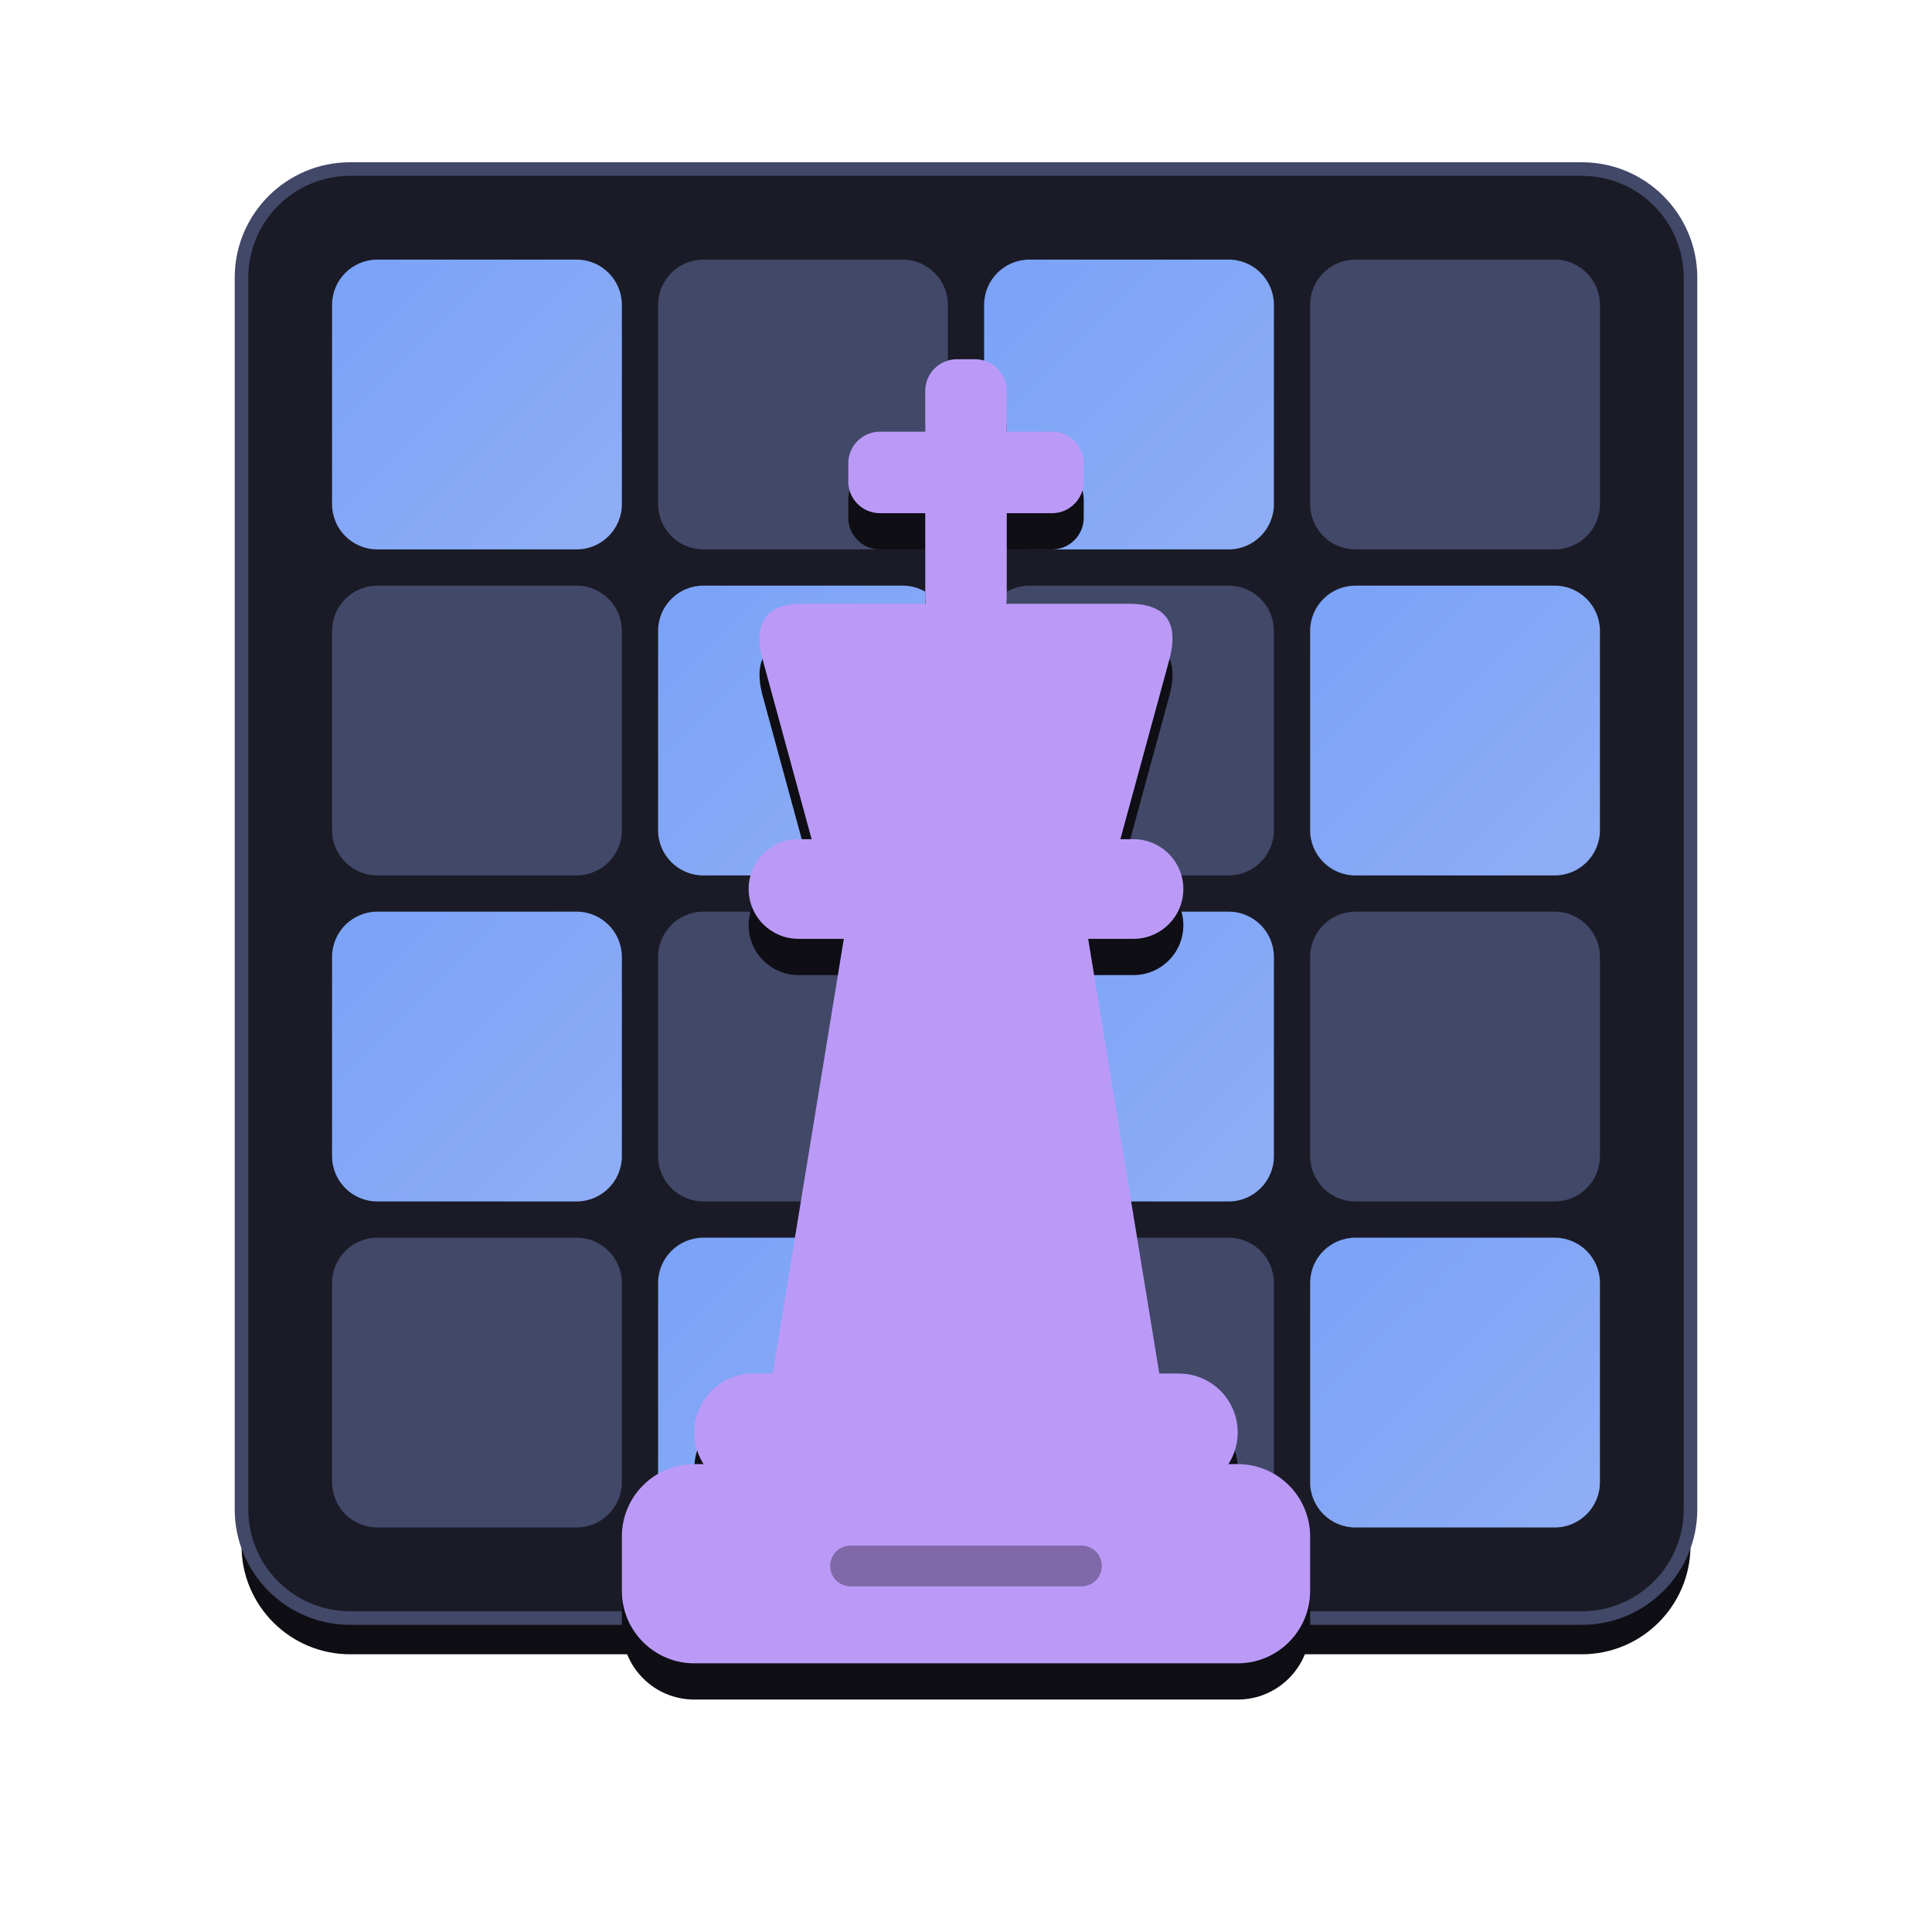
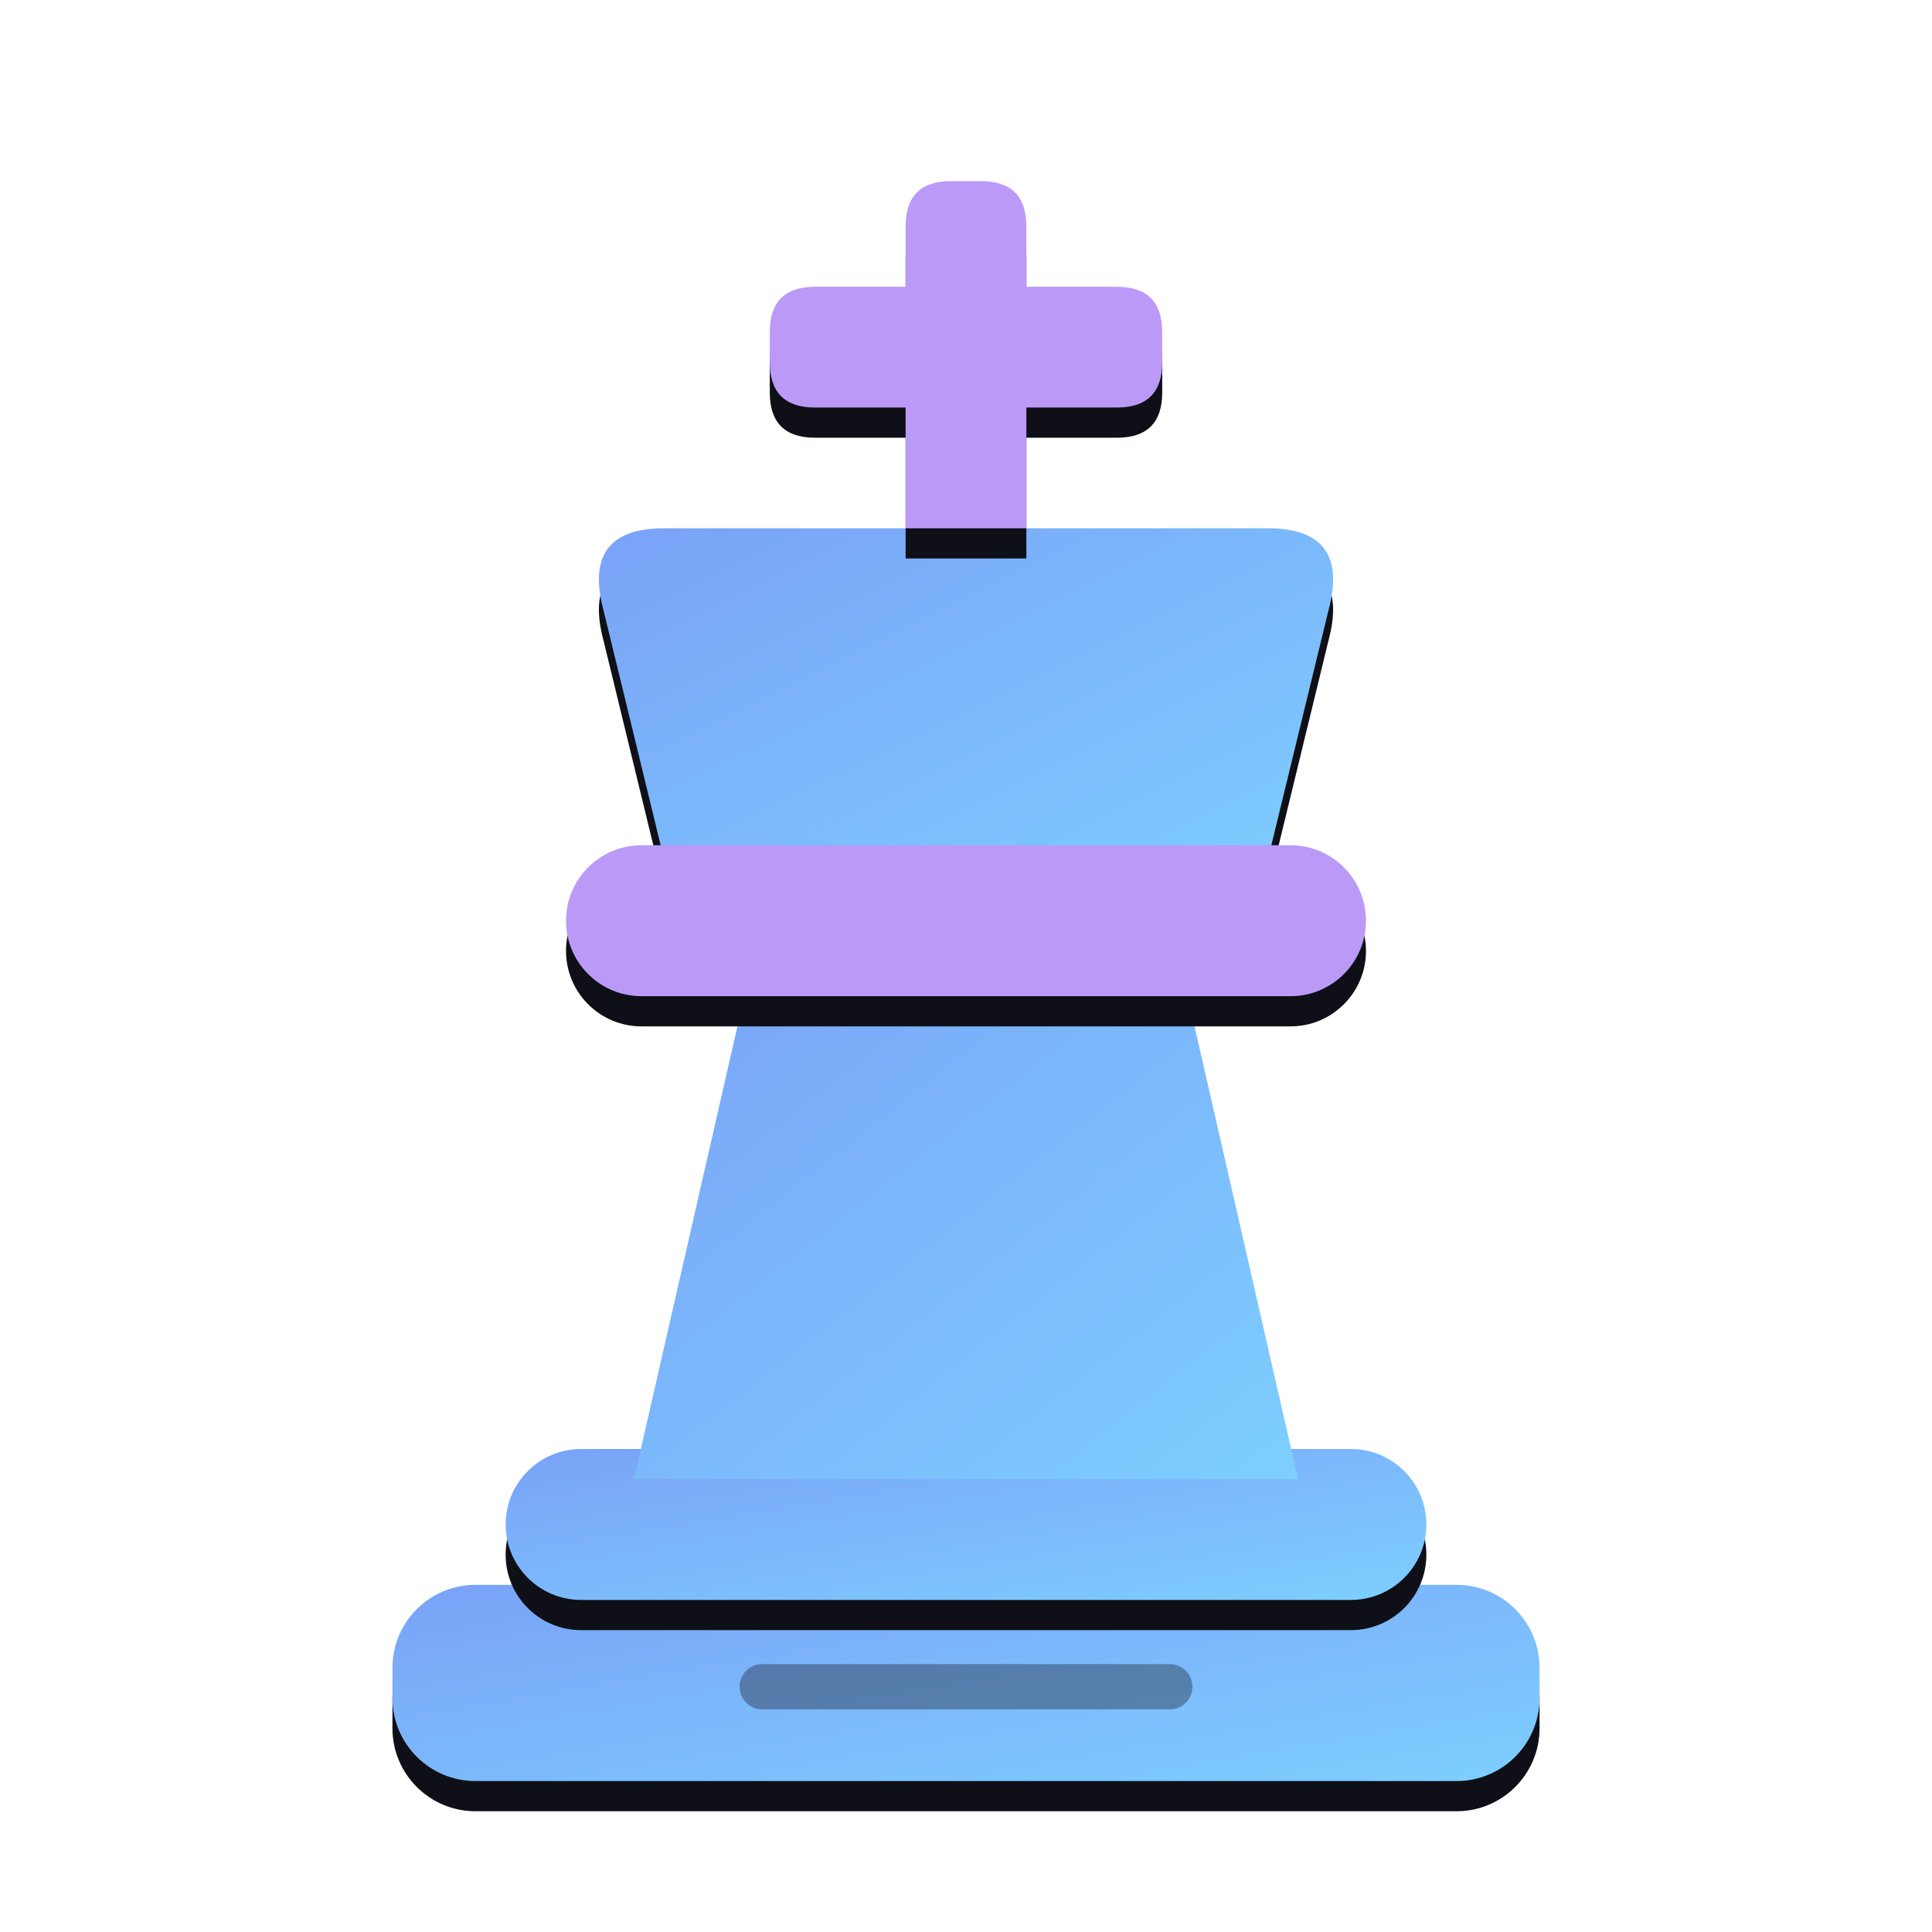
<svg xmlns="http://www.w3.org/2000/svg" width="512" height="512" viewBox="0 0 512 512">
  <defs>
-     <linearGradient id="square" x1="0" y1="0" x2="1" y2="1">
+     <linearGradient id="body" x1="0" y1="0" x2="1" y2="1">
      <stop stop-color="#7aa2f7" />
-       <stop offset="1" stop-color="#8faef6" />
+       <stop offset="1" stop-color="#7dcfff" />
    </linearGradient>
  </defs>
-   <g transform="translate(256 256) scale(1.2) translate(-256 -252)">
-     <rect x="96" y="76" width="320" height="320" rx="24" fill="#0e0e14" transform="translate(0 8)" />
-     <rect x="96" y="76" width="320" height="320" rx="24" fill="#1a1b26" stroke="#414868" stroke-width="3" />
-     <g>
-       <rect x="116" y="96" width="64" height="64" rx="10" fill="url(#square)" />
-       <rect x="188" y="96" width="64" height="64" rx="10" fill="#414868" />
-       <rect x="260" y="96" width="64" height="64" rx="10" fill="url(#square)" />
-       <rect x="332" y="96" width="64" height="64" rx="10" fill="#414868" />
-       <rect x="116" y="168" width="64" height="64" rx="10" fill="#414868" />
-       <rect x="188" y="168" width="64" height="64" rx="10" fill="url(#square)" />
-       <rect x="260" y="168" width="64" height="64" rx="10" fill="#414868" />
-       <rect x="332" y="168" width="64" height="64" rx="10" fill="url(#square)" />
-       <rect x="116" y="240" width="64" height="64" rx="10" fill="url(#square)" />
-       <rect x="188" y="240" width="64" height="64" rx="10" fill="#414868" />
-       <rect x="260" y="240" width="64" height="64" rx="10" fill="url(#square)" />
-       <rect x="332" y="240" width="64" height="64" rx="10" fill="#414868" />
-       <rect x="116" y="312" width="64" height="64" rx="10" fill="#414868" />
-       <rect x="188" y="312" width="64" height="64" rx="10" fill="url(#square)" />
-       <rect x="260" y="312" width="64" height="64" rx="10" fill="#414868" />
-       <rect x="332" y="312" width="64" height="64" rx="10" fill="url(#square)" />
-     </g>
-     <g fill="#0e0e14" transform="translate(0 8)">
-       <rect x="247" y="118" width="18" height="60" rx="7" />
-       <rect x="230" y="134" width="52" height="18" rx="7" />
-       <path d="M220 172H292Q304 172 301 184L289 228H223L211 184Q208 172 220 172Z" />
-       <rect x="208" y="224" width="96" height="22" rx="11" />
-       <path d="M230 240H282L300 350H212Z" />
-       <rect x="196" y="342" width="120" height="26" rx="13" />
-       <rect x="180" y="362" width="152" height="44" rx="16" />
-     </g>
-     <g fill="#bb9af7">
-       <rect x="247" y="118" width="18" height="60" rx="7" />
-       <rect x="230" y="134" width="52" height="18" rx="7" />
-       <path d="M220 172H292Q304 172 301 184L289 228H223L211 184Q208 172 220 172Z" />
-       <rect x="208" y="224" width="96" height="22" rx="11" />
-       <path d="M230 240H282L300 350H212Z" />
-       <rect x="196" y="342" width="120" height="26" rx="13" />
-       <rect x="180" y="362" width="152" height="44" rx="16" />
-     </g>
-     <rect x="226" y="380" width="60" height="9" rx="4.5" fill="#0e0e14" opacity=".35" />
-   </g>
+   <rect x="104" y="420" width="304" height="52" rx="22" fill="#0e0f17" transform="translate(0 8)" />
+   <rect x="104" y="420" width="304" height="52" rx="22" fill="url(#body)" />
+   <rect x="196" y="441" width="120" height="12" rx="6" fill="#0e0f17" opacity=".35" />
+   <rect x="134" y="384" width="244" height="40" rx="20" fill="#0e0f17" transform="translate(0 8)" />
+   <rect x="134" y="384" width="244" height="40" rx="20" fill="url(#body)" />
+   <path d="M200 252H312L344 392H168Z" fill="url(#body)" />
+   <path d="M176 140H336Q358 140 352 162L334 236H178L160 162Q154 140 176 140Z" fill="#0e0f17" transform="translate(0 8)" />
+   <path d="M176 140H336Q358 140 352 162L334 236H178L160 162Q154 140 176 140Z" fill="url(#body)" />
+   <rect x="150" y="224" width="212" height="40" rx="20" fill="#0e0f17" transform="translate(0 8)" />
+   <rect x="150" y="224" width="212" height="40" rx="20" fill="#bb9af7" />
+   <path d="M240 60Q240 48 252 48H260Q272 48 272 60V76H296Q308 76 308 88V96Q308 108 296 108H272V140H240V108H216Q204 108 204 96V88Q204 76 216 76H240Z" fill="#0e0f17" transform="translate(0 8)" />
+   <path d="M240 60Q240 48 252 48H260Q272 48 272 60V76H296Q308 76 308 88V96Q308 108 296 108H272V140H240V108H216Q204 108 204 96V88Q204 76 216 76H240Z" fill="#bb9af7" />
</svg>
